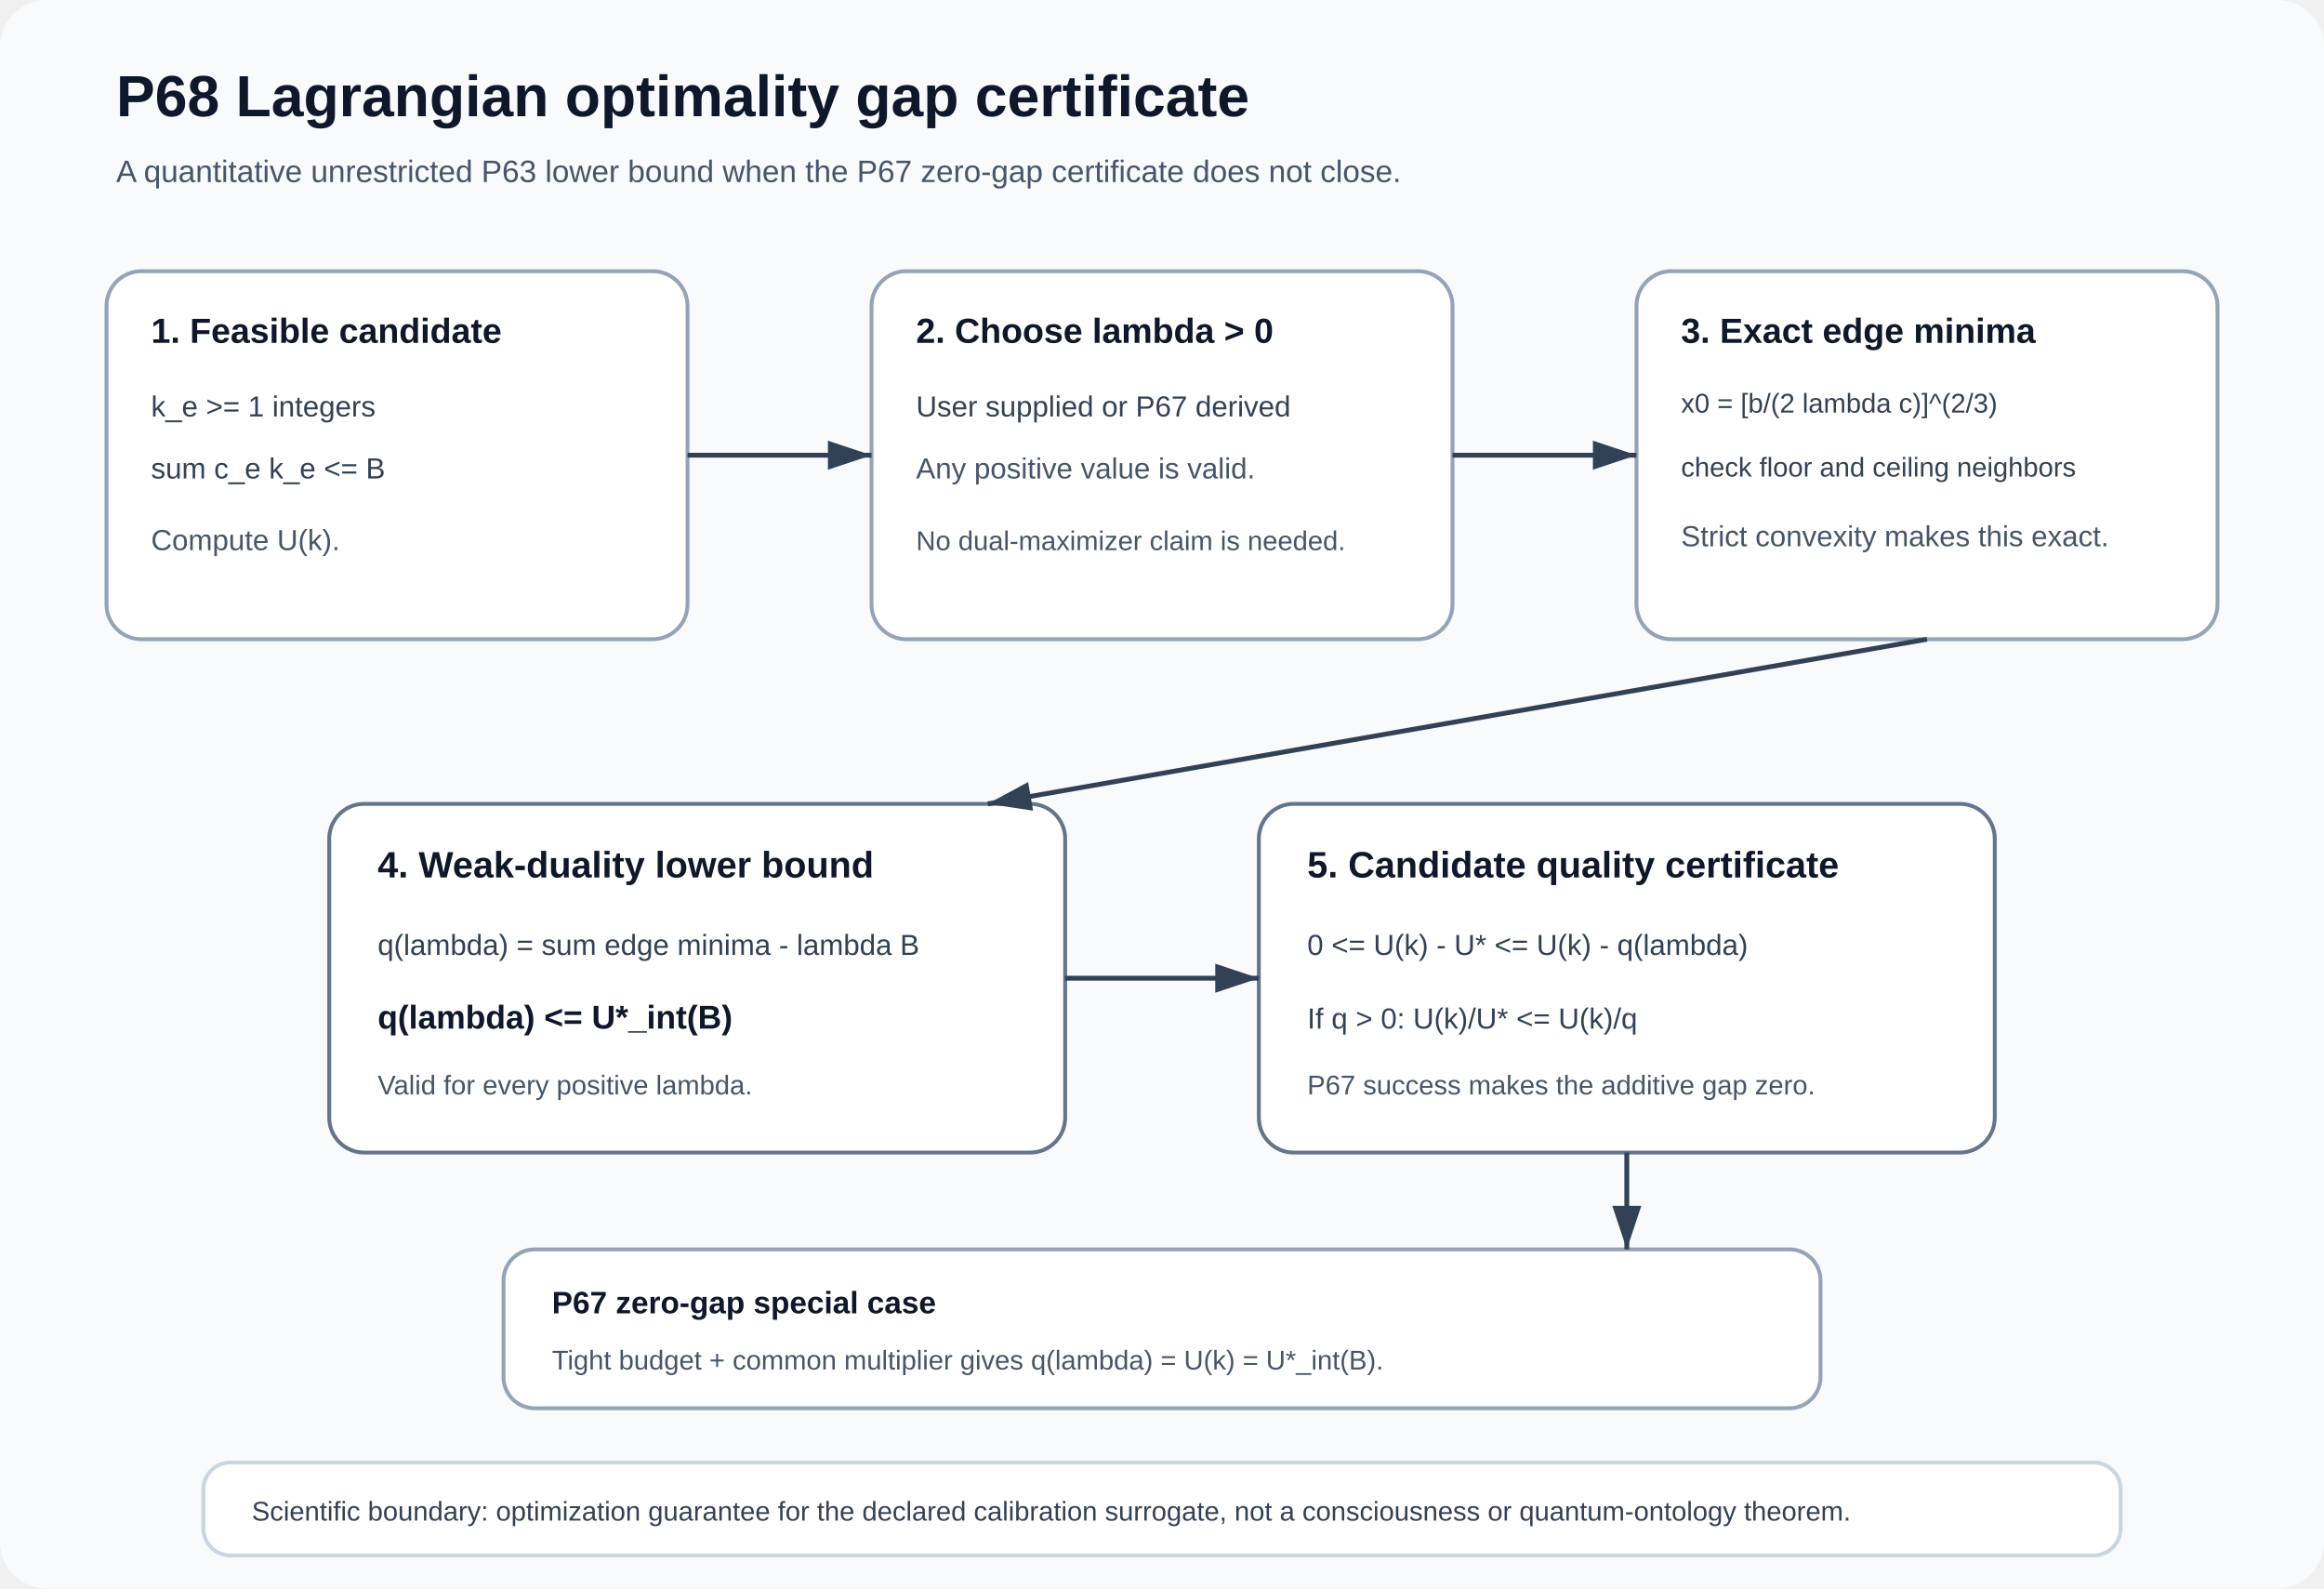
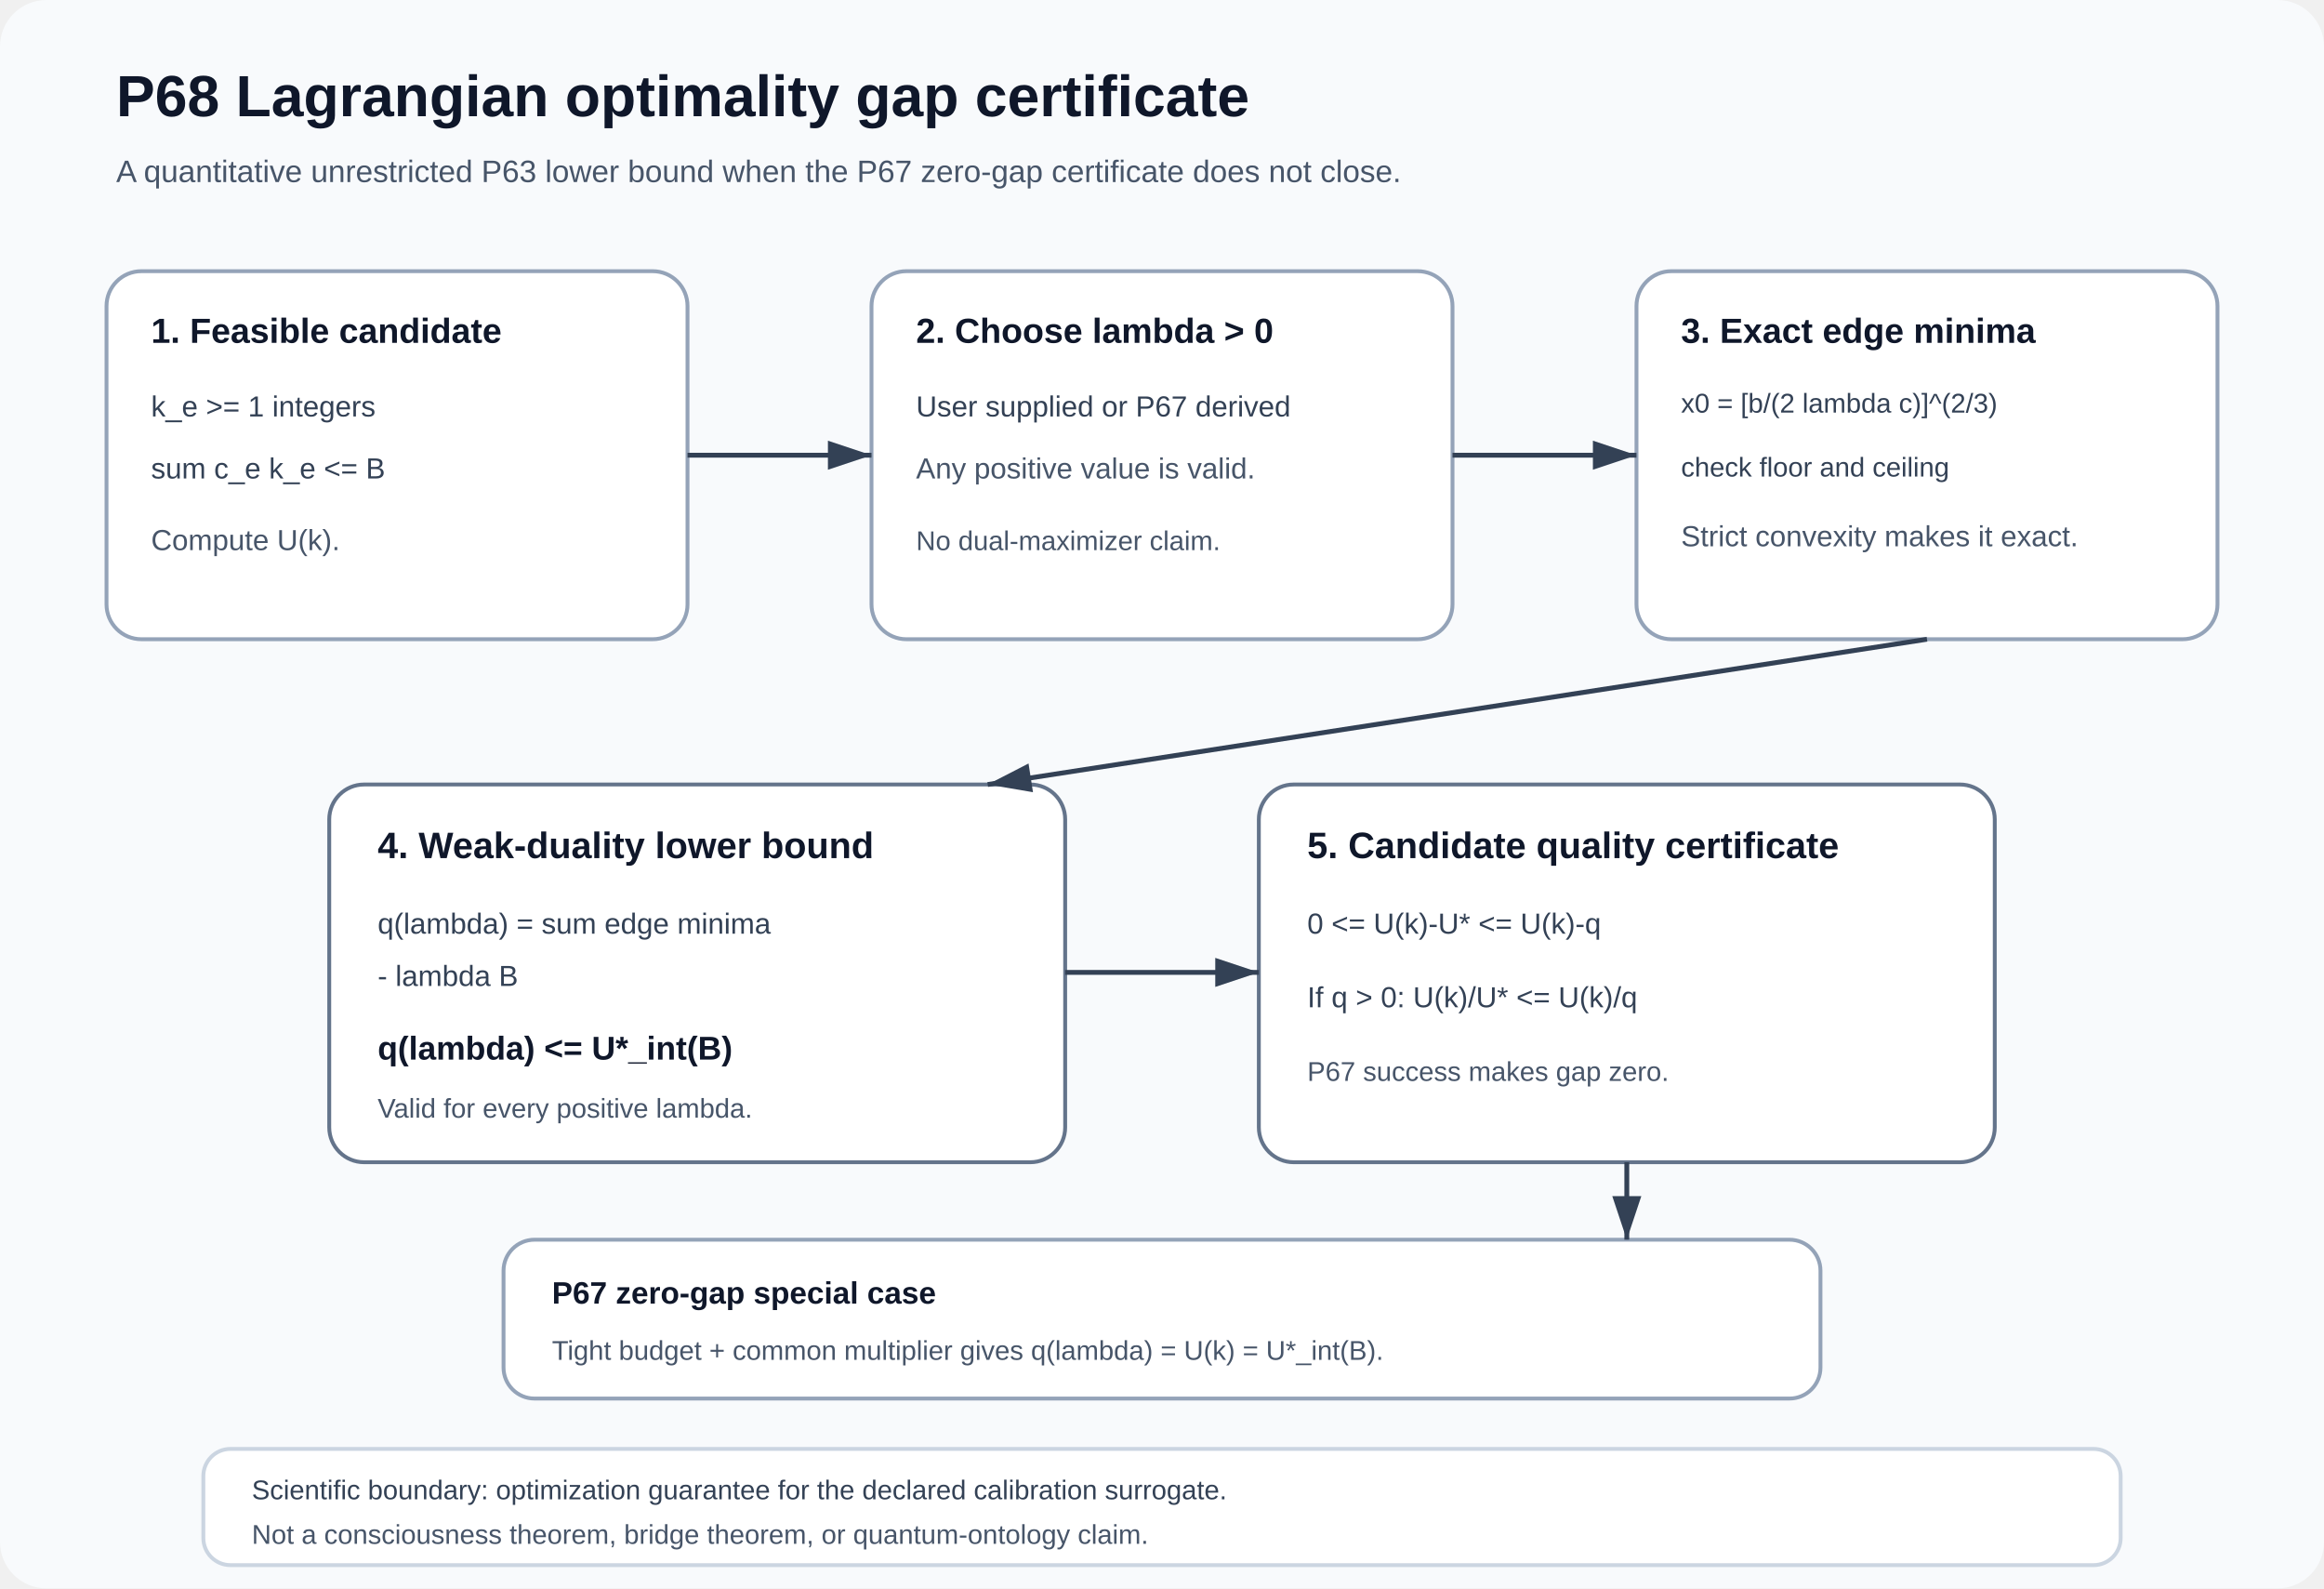
<svg xmlns="http://www.w3.org/2000/svg" width="1200" height="820" viewBox="0 0 1200 820" role="img" aria-labelledby="title desc">
  <defs>
    <marker id="arrow" markerWidth="10" markerHeight="10" refX="9" refY="3" orient="auto" markerUnits="strokeWidth">
      <path d="M0,0 L0,6 L9,3 z" fill="#334155" />
    </marker>
  </defs>
  <rect x="0" y="0" width="1200" height="820" rx="24" fill="#f8fafc" />
  <text x="60" y="60" font-family="Arial, sans-serif" font-size="30" font-weight="700" fill="#0f172a">P68  Lagrangian optimality gap certificate</text>
  <text x="60" y="94" font-family="Arial, sans-serif" font-size="16" fill="#475569">A quantitative unrestricted P63 lower bound when the P67 zero-gap certificate does not close.</text>
  <g id="block-candidate" data-x="55" data-y="140" data-w="300" data-h="190">
    <rect x="55" y="140" width="300" height="190" rx="18" fill="#ffffff" stroke="#94a3b8" stroke-width="2" />
    <text x="78" y="177" font-family="Arial, sans-serif" font-size="18" font-weight="700" fill="#0f172a">1. Feasible candidate</text>
    <text x="78" y="215" font-family="Arial, sans-serif" font-size="15" fill="#334155">k_e &gt;= 1 integers</text>
    <text x="78" y="247" font-family="Arial, sans-serif" font-size="15" fill="#334155">sum c_e k_e &lt;= B</text>
    <text x="78" y="284" font-family="Arial, sans-serif" font-size="15" fill="#475569">Compute U(k).</text>
  </g>
  <g id="block-lambda" data-x="450" data-y="140" data-w="300" data-h="190">
    <rect x="450" y="140" width="300" height="190" rx="18" fill="#ffffff" stroke="#94a3b8" stroke-width="2" />
    <text x="473" y="177" font-family="Arial, sans-serif" font-size="18" font-weight="700" fill="#0f172a">2. Choose lambda &gt; 0</text>
    <text x="473" y="215" font-family="Arial, sans-serif" font-size="15" fill="#334155">User supplied or P67 derived</text>
    <text x="473" y="247" font-family="Arial, sans-serif" font-size="15" fill="#475569">Any positive value is valid.</text>
-     <text x="473" y="284" font-family="Arial, sans-serif" font-size="14" fill="#475569">No dual-maximizer claim is needed.</text>
+     <text x="473" y="284" font-family="Arial, sans-serif" font-size="14" fill="#475569">No dual-maximizer claim.</text>
  </g>
  <g id="block-edge" data-x="845" data-y="140" data-w="300" data-h="190">
    <rect x="845" y="140" width="300" height="190" rx="18" fill="#ffffff" stroke="#94a3b8" stroke-width="2" />
    <text x="868" y="177" font-family="Arial, sans-serif" font-size="18" font-weight="700" fill="#0f172a">3. Exact edge minima</text>
    <text x="868" y="213" font-family="Arial, sans-serif" font-size="14" fill="#334155">x0 = [b/(2 lambda c)]^(2/3)</text>
-     <text x="868" y="246" font-family="Arial, sans-serif" font-size="14" fill="#334155">check floor and ceiling neighbors</text>
-     <text x="868" y="282" font-family="Arial, sans-serif" font-size="15" fill="#475569">Strict convexity makes this exact.</text>
+     <text x="868" y="246" font-family="Arial, sans-serif" font-size="14" fill="#334155">check floor and ceiling</text>
+     <text x="868" y="282" font-family="Arial, sans-serif" font-size="15" fill="#475569">Strict convexity makes it exact.</text>
  </g>
  <line id="arrow-1" x1="355" y1="235" x2="450" y2="235" stroke="#334155" stroke-width="2.5" marker-end="url(#arrow)" data-source="block-candidate" data-target="block-lambda" />
  <line id="arrow-2" x1="750" y1="235" x2="845" y2="235" stroke="#334155" stroke-width="2.5" marker-end="url(#arrow)" data-source="block-lambda" data-target="block-edge" />
-   <g id="block-dual" data-x="170" data-y="415" data-w="380" data-h="180">
-     <rect x="170" y="415" width="380" height="180" rx="18" fill="#ffffff" stroke="#64748b" stroke-width="2" />
-     <text x="195" y="453" font-family="Arial, sans-serif" font-size="19" font-weight="700" fill="#0f172a">4. Weak-duality lower bound</text>
-     <text x="195" y="493" font-family="Arial, sans-serif" font-size="15" fill="#334155">q(lambda) = sum edge minima - lambda B</text>
-     <text x="195" y="531" font-family="Arial, sans-serif" font-size="17" font-weight="700" fill="#0f172a">q(lambda) &lt;= U*_int(B)</text>
-     <text x="195" y="565" font-family="Arial, sans-serif" font-size="14" fill="#475569">Valid for every positive lambda.</text>
+   <g id="block-dual" data-x="170" data-y="405" data-w="380" data-h="195">
+     <rect x="170" y="405" width="380" height="195" rx="18" fill="#ffffff" stroke="#64748b" stroke-width="2" />
+     <text x="195" y="443" font-family="Arial, sans-serif" font-size="19" font-weight="700" fill="#0f172a">4. Weak-duality lower bound</text>
+     <text x="195" y="482" font-family="Arial, sans-serif" font-size="15" fill="#334155">q(lambda) = sum edge minima</text>
+     <text x="195" y="509" font-family="Arial, sans-serif" font-size="15" fill="#334155">- lambda B</text>
+     <text x="195" y="547" font-family="Arial, sans-serif" font-size="17" font-weight="700" fill="#0f172a">q(lambda) &lt;= U*_int(B)</text>
+     <text x="195" y="577" font-family="Arial, sans-serif" font-size="14" fill="#475569">Valid for every positive lambda.</text>
  </g>
-   <g id="block-gap" data-x="650" data-y="415" data-w="380" data-h="180">
-     <rect x="650" y="415" width="380" height="180" rx="18" fill="#ffffff" stroke="#64748b" stroke-width="2" />
-     <text x="675" y="453" font-family="Arial, sans-serif" font-size="19" font-weight="700" fill="#0f172a">5. Candidate quality certificate</text>
-     <text x="675" y="493" font-family="Arial, sans-serif" font-size="15" fill="#334155">0 &lt;= U(k) - U* &lt;= U(k) - q(lambda)</text>
-     <text x="675" y="531" font-family="Arial, sans-serif" font-size="15" fill="#334155">If q &gt; 0: U(k)/U* &lt;= U(k)/q</text>
-     <text x="675" y="565" font-family="Arial, sans-serif" font-size="14" fill="#475569">P67 success makes the additive gap zero.</text>
+   <g id="block-gap" data-x="650" data-y="405" data-w="380" data-h="195">
+     <rect x="650" y="405" width="380" height="195" rx="18" fill="#ffffff" stroke="#64748b" stroke-width="2" />
+     <text x="675" y="443" font-family="Arial, sans-serif" font-size="19" font-weight="700" fill="#0f172a">5. Candidate quality certificate</text>
+     <text x="675" y="482" font-family="Arial, sans-serif" font-size="15" fill="#334155">0 &lt;= U(k)-U* &lt;= U(k)-q</text>
+     <text x="675" y="520" font-family="Arial, sans-serif" font-size="15" fill="#334155">If q &gt; 0: U(k)/U* &lt;= U(k)/q</text>
+     <text x="675" y="558" font-family="Arial, sans-serif" font-size="14" fill="#475569">P67 success makes gap zero.</text>
  </g>
-   <line id="arrow-3" x1="995" y1="330" x2="510" y2="415" stroke="#334155" stroke-width="2.5" marker-end="url(#arrow)" data-source="block-edge" data-target="block-dual" />
-   <line id="arrow-4" x1="550" y1="505" x2="650" y2="505" stroke="#334155" stroke-width="2.5" marker-end="url(#arrow)" data-source="block-dual" data-target="block-gap" />
-   <g id="block-p67" data-x="260" data-y="645" data-w="680" data-h="82">
-     <rect x="260" y="645" width="680" height="82" rx="16" fill="#ffffff" stroke="#94a3b8" stroke-width="2" />
-     <text x="285" y="678" font-family="Arial, sans-serif" font-size="16" font-weight="700" fill="#0f172a">P67 zero-gap special case</text>
-     <text x="285" y="707" font-family="Arial, sans-serif" font-size="14" fill="#475569">Tight budget + common multiplier gives q(lambda) = U(k) = U*_int(B).</text>
+   <line id="arrow-3" x1="995" y1="330" x2="510" y2="405" stroke="#334155" stroke-width="2.5" marker-end="url(#arrow)" data-source="block-edge" data-target="block-dual" />
+   <line id="arrow-4" x1="550" y1="502" x2="650" y2="502" stroke="#334155" stroke-width="2.5" marker-end="url(#arrow)" data-source="block-dual" data-target="block-gap" />
+   <g id="block-p67" data-x="260" data-y="640" data-w="680" data-h="82">
+     <rect x="260" y="640" width="680" height="82" rx="16" fill="#ffffff" stroke="#94a3b8" stroke-width="2" />
+     <text x="285" y="673" font-family="Arial, sans-serif" font-size="16" font-weight="700" fill="#0f172a">P67 zero-gap special case</text>
+     <text x="285" y="702" font-family="Arial, sans-serif" font-size="14" fill="#475569">Tight budget + common multiplier gives q(lambda) = U(k) = U*_int(B).</text>
  </g>
-   <line id="arrow-5" x1="840" y1="595" x2="840" y2="645" stroke="#334155" stroke-width="2.5" marker-end="url(#arrow)" data-source="block-gap" data-target="block-p67" />
-   <g id="block-boundary" data-x="105" data-y="755" data-w="990" data-h="48">
-     <rect x="105" y="755" width="990" height="48" rx="14" fill="#ffffff" stroke="#cbd5e1" stroke-width="2" />
-     <text x="130" y="785" font-family="Arial, sans-serif" font-size="14" fill="#334155">Scientific boundary: optimization guarantee for the declared calibration surrogate, not a consciousness or quantum-ontology theorem.</text>
+   <line id="arrow-5" x1="840" y1="600" x2="840" y2="640" stroke="#334155" stroke-width="2.5" marker-end="url(#arrow)" data-source="block-gap" data-target="block-p67" />
+   <g id="block-boundary" data-x="105" data-y="748" data-w="990" data-h="60">
+     <rect x="105" y="748" width="990" height="60" rx="14" fill="#ffffff" stroke="#cbd5e1" stroke-width="2" />
+     <text x="130" y="774" font-family="Arial, sans-serif" font-size="14" fill="#334155">Scientific boundary: optimization guarantee for the declared calibration surrogate.</text>
+     <text x="130" y="797" font-family="Arial, sans-serif" font-size="14" fill="#475569">Not a consciousness theorem, bridge theorem, or quantum-ontology claim.</text>
  </g>
</svg>
